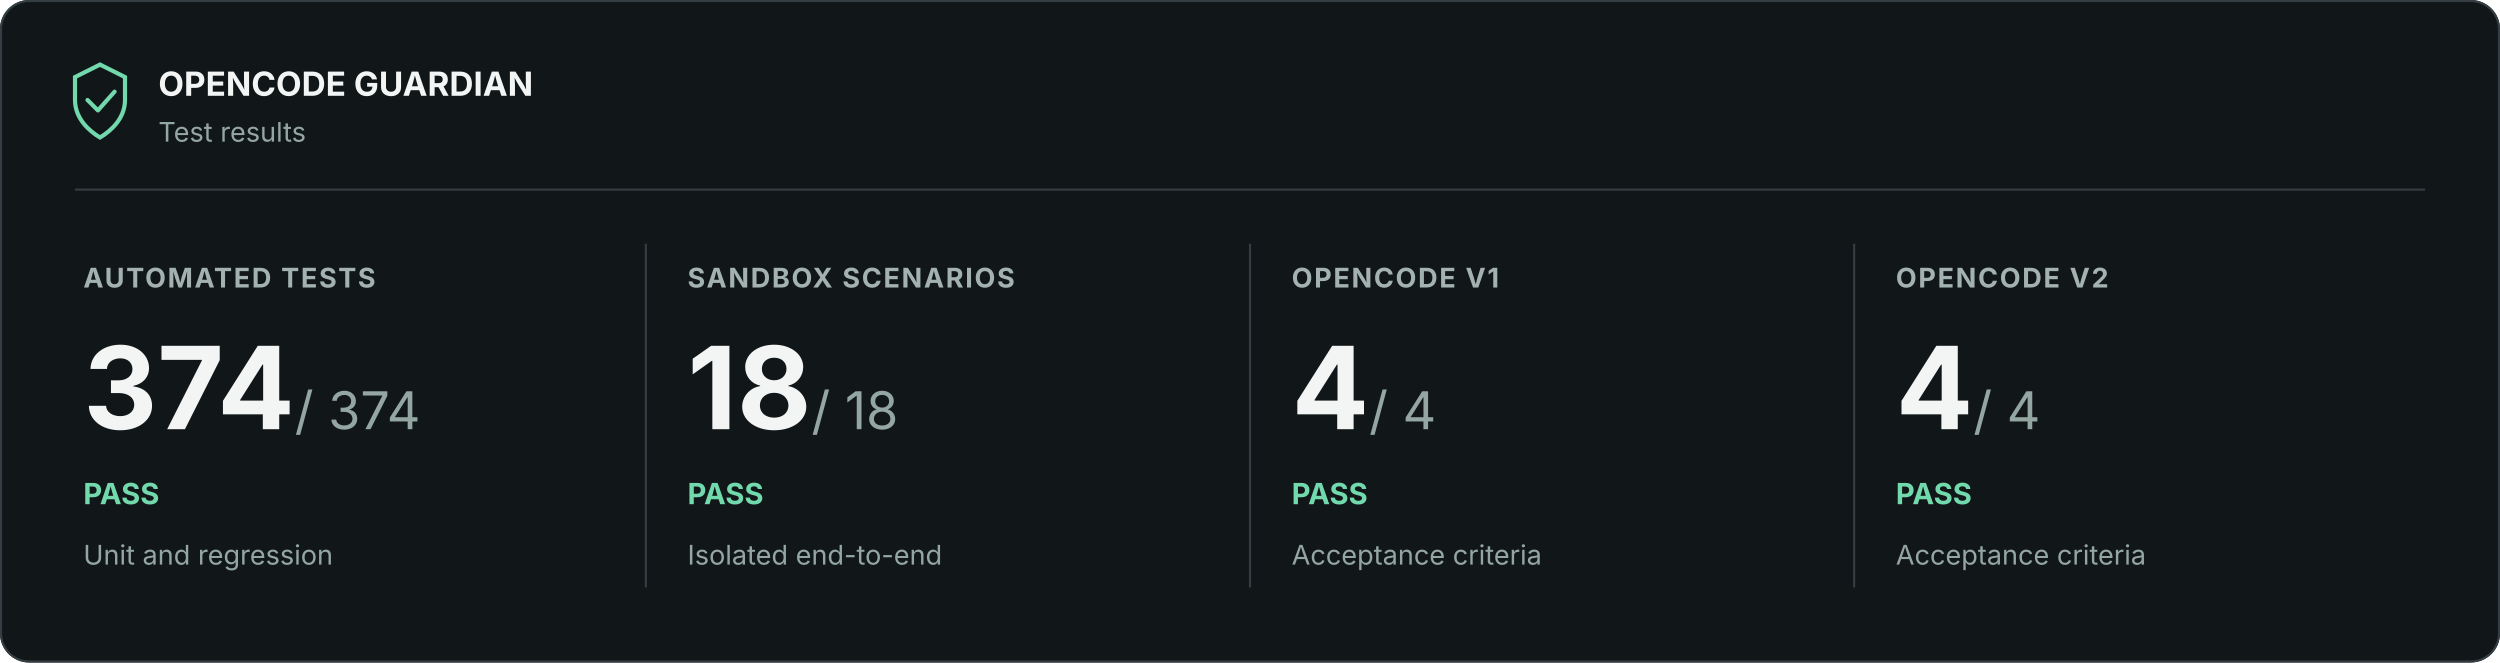
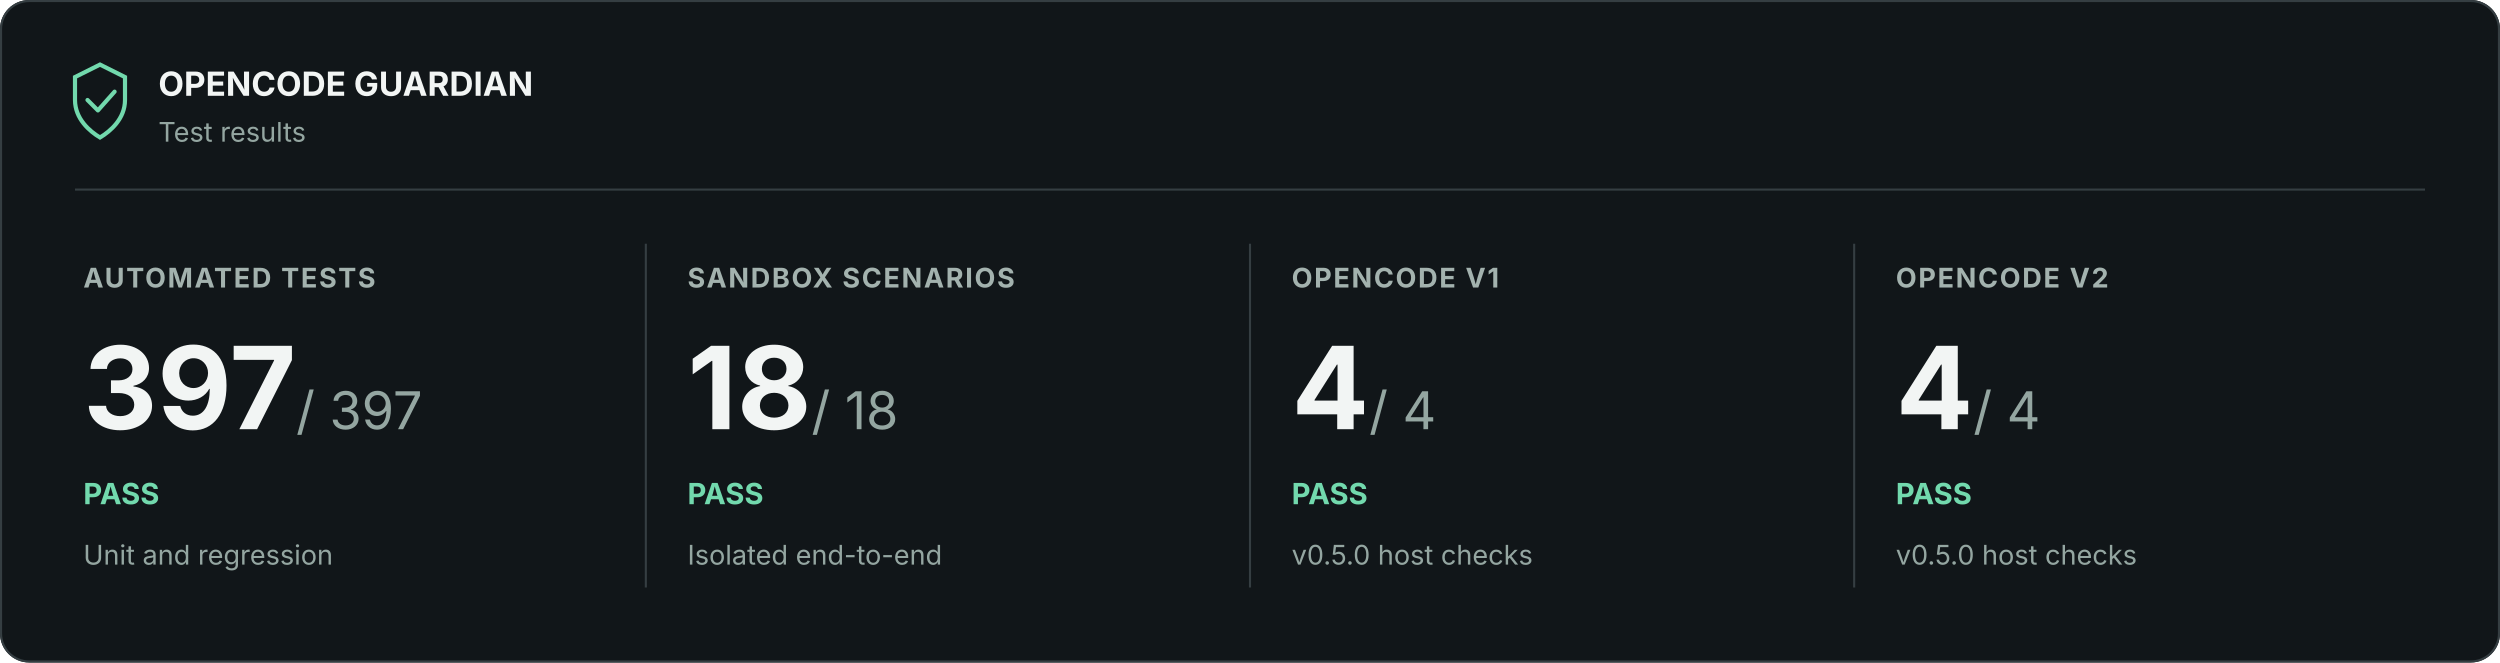
<svg xmlns="http://www.w3.org/2000/svg" width="1200" height="318" viewBox="0 0 1200 318" role="img" aria-labelledby="title description">
  <rect width="1200" height="318" rx="14" fill="#111619" />
  <rect x=".5" y=".5" width="1199" height="317" rx="13.5" stroke="#353e42" fill="none" />
  <path d="M36 37l12-6 12 6v11c0 9-7 15-12 18-5-3-12-9-12-18z" fill="none" stroke="#72d9ad" stroke-width="2" />
  <path d="m42 48 5 5 8-9" fill="none" stroke="#72d9ad" stroke-width="2" stroke-linejoin="round" stroke-linecap="round" />
  <text x="76" y="46" font-family="Inter, Segoe UI, Arial, sans-serif" font-size="16" font-weight="700" fill="#f2f5f4">OPENCODE GUARDIAN</text>
  <text x="76" y="68" font-family="Inter, Segoe UI, Arial, sans-serif" font-size="13" fill="#94a6a1">Test results</text>
  <path d="M36 91H1164" stroke="#353e42" />
  <text x="40" y="138" font-family="Inter, Segoe UI, Arial, sans-serif" font-size="13" font-weight="700" letter-spacing=".8" fill="#a3b2ae">AUTOMATED TESTS</text>
-   <text x="40" y="206" font-family="Inter, Segoe UI, Arial, sans-serif" font-size="55" font-weight="700" fill="#f2f5f4">374<tspan font-size="25" font-weight="400" fill="#94a6a1"> / 374</tspan>
+   <text x="40" y="206" font-family="Inter, Segoe UI, Arial, sans-serif" font-size="55" font-weight="700" fill="#f2f5f4">397<tspan font-size="25" font-weight="400" fill="#94a6a1"> / 397</tspan>
  </text>
  <text x="40" y="242" font-family="Inter, Segoe UI, Arial, sans-serif" font-size="14" font-weight="700" fill="#72d9ad">PASS</text>
  <text x="40" y="271" font-family="Inter, Segoe UI, Arial, sans-serif" font-size="13" fill="#94a6a1">Unit and regression</text>
  <path d="M310 117v165" stroke="#353e42" />
  <text x="330" y="138" font-family="Inter, Segoe UI, Arial, sans-serif" font-size="13" font-weight="700" letter-spacing=".8" fill="#a3b2ae">SANDBOX SCENARIOS</text>
  <text x="330" y="206" font-family="Inter, Segoe UI, Arial, sans-serif" font-size="55" font-weight="700" fill="#f2f5f4">18<tspan font-size="25" font-weight="400" fill="#94a6a1"> / 18</tspan>
  </text>
  <text x="330" y="242" font-family="Inter, Segoe UI, Arial, sans-serif" font-size="14" font-weight="700" fill="#72d9ad">PASS</text>
  <text x="330" y="271" font-family="Inter, Segoe UI, Arial, sans-serif" font-size="13" fill="#94a6a1">Isolated end-to-end</text>
  <path d="M600 117v165" stroke="#353e42" />
  <text x="620" y="138" font-family="Inter, Segoe UI, Arial, sans-serif" font-size="13" font-weight="700" letter-spacing=".8" fill="#a3b2ae">OPENCODE V1</text>
  <text x="620" y="206" font-family="Inter, Segoe UI, Arial, sans-serif" font-size="55" font-weight="700" fill="#f2f5f4">4<tspan font-size="25" font-weight="400" fill="#94a6a1"> / 4</tspan>
  </text>
  <text x="620" y="242" font-family="Inter, Segoe UI, Arial, sans-serif" font-size="14" font-weight="700" fill="#72d9ad">PASS</text>
-   <text x="620" y="271" font-family="Inter, Segoe UI, Arial, sans-serif" font-size="13" fill="#94a6a1">Acceptance criteria</text>
+   <text x="620" y="271" font-family="Inter, Segoe UI, Arial, sans-serif" font-size="13" fill="#94a6a1">v0.5.0 host checks</text>
  <path d="M890 117v165" stroke="#353e42" />
  <text x="910" y="138" font-family="Inter, Segoe UI, Arial, sans-serif" font-size="13" font-weight="700" letter-spacing=".8" fill="#a3b2ae">OPENCODE V2</text>
  <text x="910" y="206" font-family="Inter, Segoe UI, Arial, sans-serif" font-size="55" font-weight="700" fill="#f2f5f4">4<tspan font-size="25" font-weight="400" fill="#94a6a1"> / 4</tspan>
  </text>
  <text x="910" y="242" font-family="Inter, Segoe UI, Arial, sans-serif" font-size="14" font-weight="700" fill="#72d9ad">PASS</text>
-   <text x="910" y="271" font-family="Inter, Segoe UI, Arial, sans-serif" font-size="13" fill="#94a6a1">Acceptance criteria</text>
+   <text x="910" y="271" font-family="Inter, Segoe UI, Arial, sans-serif" font-size="13" fill="#94a6a1">v0.5.0 host checks</text>
</svg>
